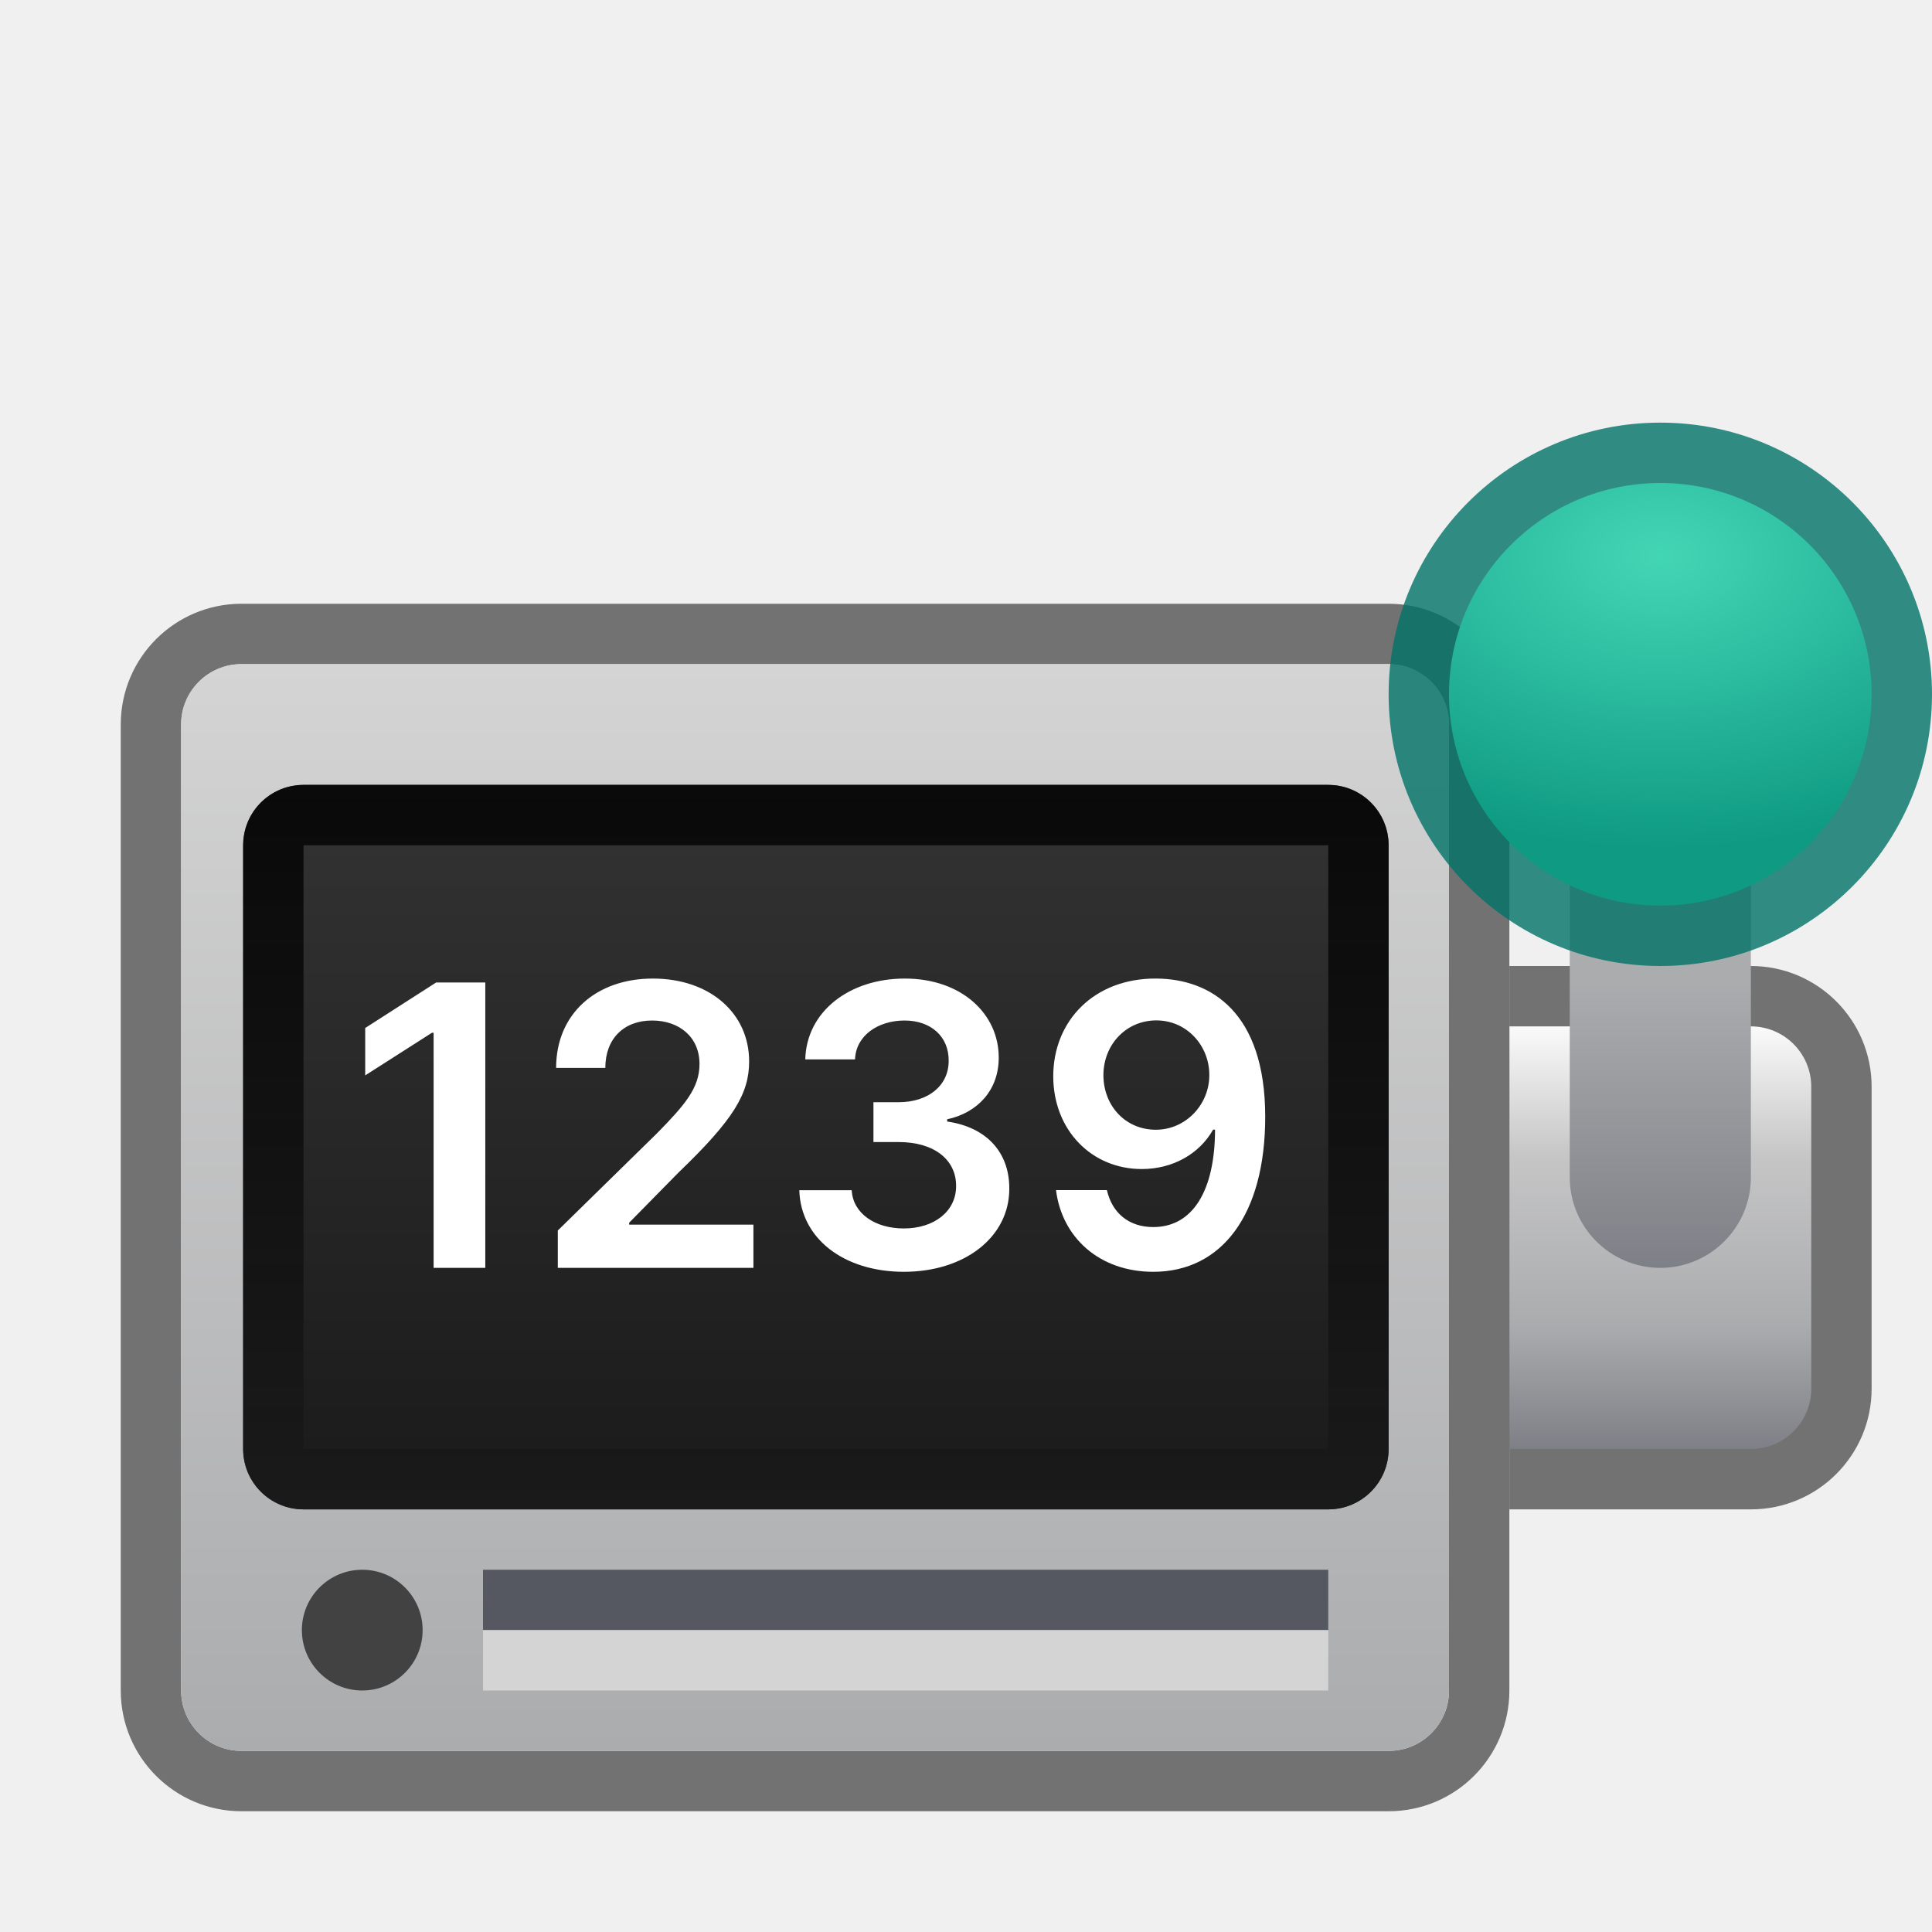
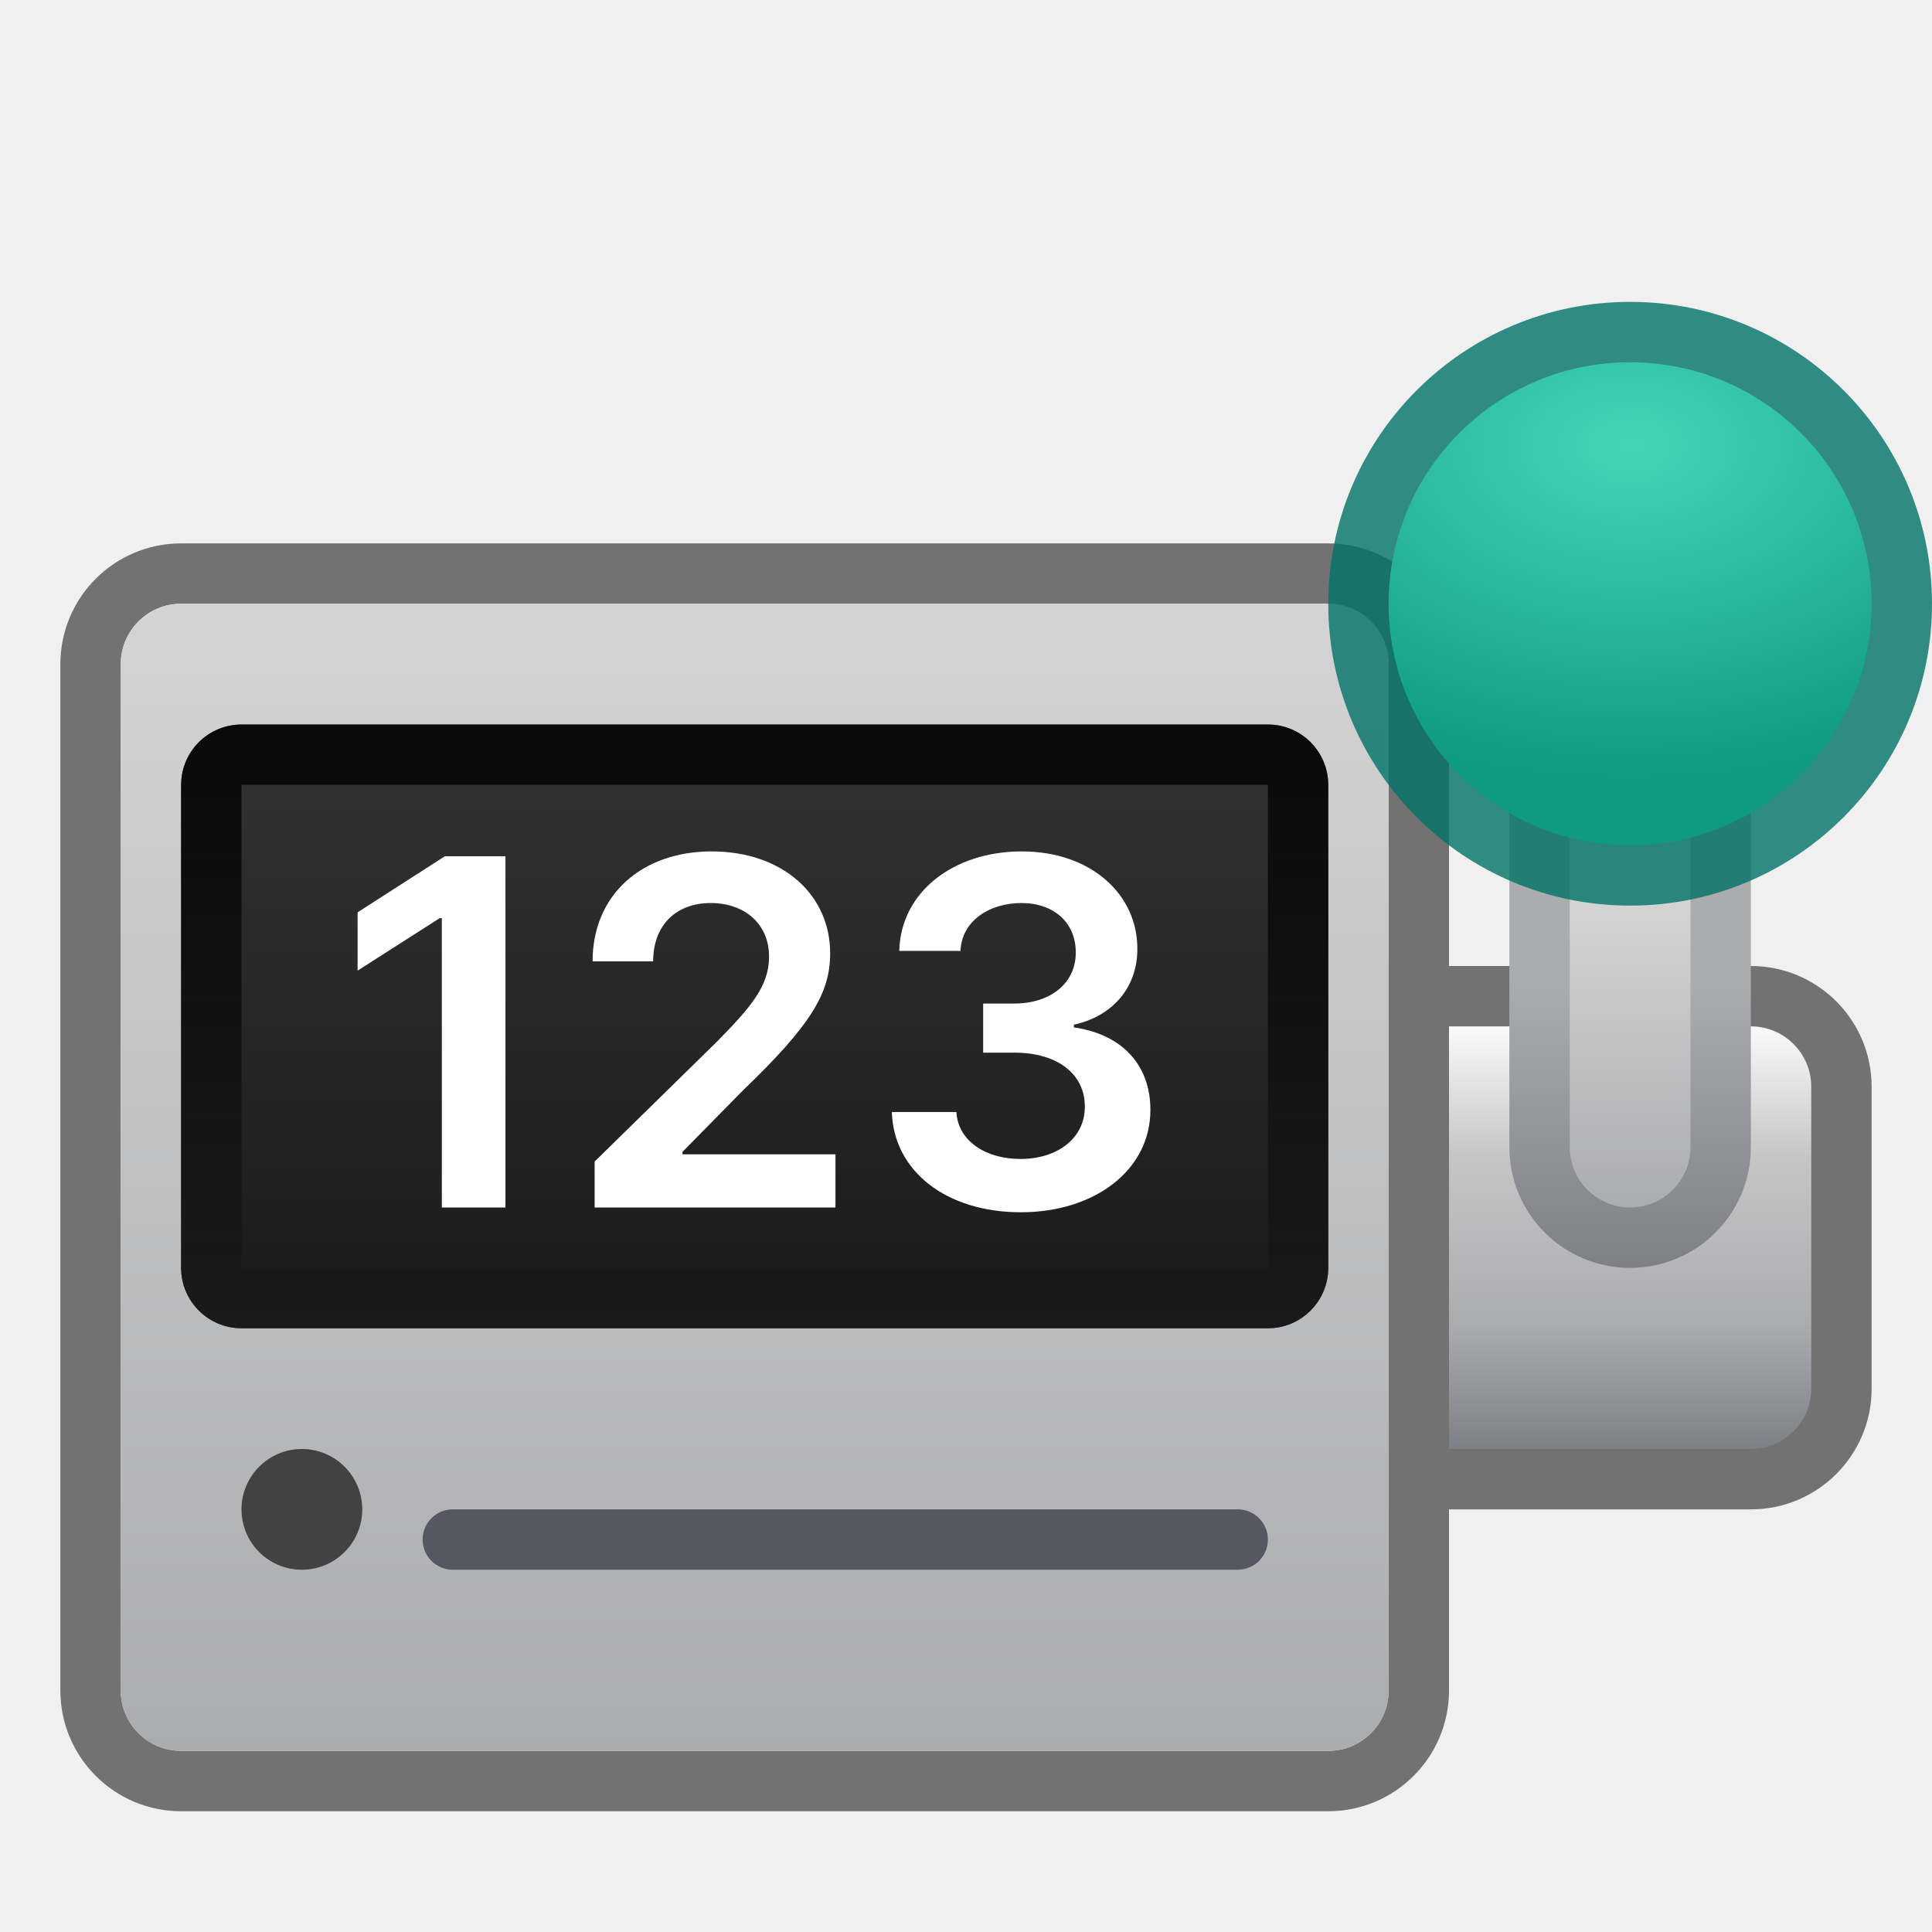
<svg xmlns="http://www.w3.org/2000/svg" width="32" height="32" viewBox="0 0 32 32" fill="none">
-   <path d="M25 16H29C30.105 16 31 16.895 31 18V23C31 24.105 30.105 25 29 25H25V16Z" fill="#535353" fill-opacity="0.8" />
-   <path d="M25 17H29C29.552 17 30 17.448 30 18V23C30 23.552 29.552 24 29 24H25V17Z" fill="url(#paint0_linear_1:31)" />
-   <rect x="2.5" y="10.5" width="22" height="19" rx="1.5" stroke="#535353" stroke-opacity="0.8" />
-   <rect x="3" y="11" width="21" height="18" rx="1" fill="url(#paint1_linear_1:31)" />
-   <rect x="4.027" y="13" width="18.973" height="12" rx="1" fill="url(#paint2_linear_1:31)" />
-   <rect x="4.527" y="13.5" width="17.973" height="11" rx="0.5" stroke="url(#paint3_linear_1:31)" stroke-opacity="0.9" />
-   <path d="M26 13H29V19.5C29 20.328 28.328 21 27.5 21C26.672 21 26 20.328 26 19.5V13Z" fill="url(#paint4_linear_1:31)" />
-   <circle cx="27.5" cy="11.5" r="4.5" fill="#007367" fill-opacity="0.8" />
-   <circle cx="27.5" cy="11.5" r="3.5" fill="url(#paint5_radial_1:31)" />
-   <circle cx="6" cy="27" r="1" fill="#424242" />
-   <path d="M8.038 16.273H7.224L6.049 17.027V17.812L7.154 17.106H7.182V21H8.038V16.273ZM9.239 21H12.479V20.284H10.421V20.252L11.235 19.424C12.154 18.542 12.408 18.112 12.408 17.579C12.408 16.788 11.764 16.208 10.813 16.208C9.876 16.208 9.211 16.79 9.211 17.688H10.026C10.026 17.205 10.331 16.903 10.801 16.903C11.252 16.903 11.586 17.178 11.586 17.623C11.586 18.018 11.346 18.299 10.88 18.773L9.239 20.381V21ZM14.972 21.065C15.983 21.065 16.72 20.485 16.717 19.687C16.72 19.096 16.35 18.671 15.688 18.576V18.539C16.2 18.429 16.544 18.048 16.542 17.517C16.544 16.797 15.93 16.208 14.986 16.208C14.068 16.208 13.357 16.755 13.338 17.547H14.162C14.176 17.15 14.545 16.903 14.982 16.903C15.422 16.903 15.716 17.171 15.713 17.568C15.716 17.981 15.374 18.256 14.885 18.256H14.467V18.916H14.885C15.482 18.916 15.838 19.216 15.836 19.643C15.838 20.061 15.476 20.347 14.97 20.347C14.495 20.347 14.128 20.1 14.107 19.714H13.239C13.262 20.513 13.975 21.065 14.972 21.065ZM19.151 16.208C18.126 16.201 17.445 16.905 17.445 17.828C17.447 18.72 18.082 19.363 18.911 19.363C19.421 19.363 19.864 19.116 20.093 18.71H20.125C20.123 19.721 19.756 20.324 19.102 20.324C18.694 20.324 18.419 20.088 18.334 19.712H17.491C17.588 20.494 18.207 21.065 19.102 21.065C20.236 21.065 20.958 20.118 20.956 18.491C20.954 16.769 20.058 16.213 19.151 16.208ZM19.153 16.901C19.659 16.901 20.03 17.321 20.03 17.803C20.033 18.292 19.642 18.712 19.144 18.712C18.641 18.712 18.278 18.316 18.276 17.81C18.276 17.302 18.652 16.901 19.153 16.901Z" fill="white" />
-   <rect x="8" y="26" width="14" height="1" fill="#555761" />
-   <rect x="8" y="27" width="14" height="1" fill="#D4D4D4" />
+   <path d="M24 16H29C30.105 16 31 16.895 31 18V23C31 24.105 30.105 25 29 25H24V16Z" fill="#535353" fill-opacity="0.8" />
+   <path d="M24 17H29C29.552 17 30 17.448 30 18V23C30 23.552 29.552 24 29 24H24V17Z" fill="url(#paint0_linear_1_31)" />
+   <rect x="1.5" y="9.5" width="22" height="20" rx="1.5" stroke="#535353" stroke-opacity="0.8" />
+   <rect x="2" y="10" width="21" height="19" rx="1" fill="url(#paint1_linear_1_31)" />
+   <rect x="3" y="12" width="19" height="10" rx="1" fill="url(#paint2_linear_1_31)" />
+   <rect x="3.5" y="12.5" width="18" height="9" rx="0.5" stroke="url(#paint3_linear_1_31)" stroke-opacity="0.9" />
+   <path d="M25 13H29V19C29 20.105 28.105 21 27 21V21C25.895 21 25 20.105 25 19V13Z" fill="url(#paint4_linear_1_31)" />
+   <circle cx="5" cy="25" r="1" fill="#424242" />
+   <path d="M8.372 14.182H7.369L5.923 15.111V16.077L7.284 15.207H7.318V20H8.372V14.182ZM9.849 20H13.838V19.119H11.304V19.079L12.306 18.06C13.437 16.974 13.75 16.446 13.75 15.79C13.75 14.815 12.957 14.102 11.787 14.102C10.633 14.102 9.815 14.818 9.815 15.923H10.818C10.818 15.329 11.193 14.957 11.772 14.957C12.326 14.957 12.738 15.296 12.738 15.844C12.738 16.329 12.443 16.676 11.869 17.259L9.849 19.239V20ZM16.906 20.079C18.15 20.079 19.056 19.366 19.054 18.384C19.056 17.656 18.602 17.134 17.787 17.017V16.972C18.417 16.835 18.841 16.366 18.838 15.713C18.841 14.827 18.085 14.102 16.923 14.102C15.792 14.102 14.917 14.776 14.895 15.75H15.909C15.926 15.261 16.38 14.957 16.917 14.957C17.46 14.957 17.821 15.287 17.818 15.776C17.821 16.284 17.4 16.622 16.798 16.622H16.284V17.435H16.798C17.534 17.435 17.971 17.804 17.968 18.329C17.971 18.844 17.525 19.196 16.903 19.196C16.318 19.196 15.866 18.892 15.841 18.418H14.772C14.801 19.401 15.679 20.079 16.906 20.079Z" fill="white" />
+   <rect x="7" y="25" width="14" height="1" rx="0.5" fill="#555761" />
+   <path d="M26 11H28V19C28 19.552 27.552 20 27 20V20C26.448 20 26 19.552 26 19V11Z" fill="url(#paint5_linear_1_31)" />
+   <circle cx="27" cy="10" r="5" fill="#007367" fill-opacity="0.8" />
+   <circle cx="27" cy="10" r="4" fill="url(#paint6_radial_1_31)" />
  <defs>
-     <linearGradient id="paint0_linear_1:31" x1="27.5" y1="17" x2="27.5" y2="24" gradientUnits="userSpaceOnUse">
+     <linearGradient id="paint0_linear_1_31" x1="27" y1="17" x2="27" y2="24" gradientUnits="userSpaceOnUse">
      <stop stop-color="#FAFAFA" />
      <stop offset="0.312" stop-color="#C5C5C6" />
      <stop offset="0.703" stop-color="#ABACAE" />
      <stop offset="1" stop-color="#7E8087" />
    </linearGradient>
-     <linearGradient id="paint1_linear_1:31" x1="13.5" y1="11" x2="13.5" y2="29" gradientUnits="userSpaceOnUse">
+     <linearGradient id="paint1_linear_1_31" x1="12.5" y1="10" x2="12.5" y2="29" gradientUnits="userSpaceOnUse">
      <stop stop-color="#D4D4D4" />
      <stop offset="1" stop-color="#ABACAE" />
    </linearGradient>
-     <linearGradient id="paint2_linear_1:31" x1="13.514" y1="13" x2="13.514" y2="25" gradientUnits="userSpaceOnUse">
+     <linearGradient id="paint2_linear_1_31" x1="12.5" y1="12" x2="12.5" y2="22" gradientUnits="userSpaceOnUse">
      <stop stop-color="#333333" />
      <stop offset="1" stop-color="#1A1A1A" />
    </linearGradient>
-     <linearGradient id="paint3_linear_1:31" x1="13.514" y1="13" x2="13.514" y2="25" gradientUnits="userSpaceOnUse">
+     <linearGradient id="paint3_linear_1_31" x1="12.5" y1="12" x2="12.5" y2="22" gradientUnits="userSpaceOnUse">
      <stop stop-opacity="0.9" />
      <stop offset="1" stop-color="#1A1A1A" stop-opacity="0.9" />
    </linearGradient>
-     <linearGradient id="paint4_linear_1:31" x1="27.5" y1="13" x2="27.5" y2="21" gradientUnits="userSpaceOnUse">
+     <linearGradient id="paint4_linear_1_31" x1="27" y1="13" x2="27" y2="21" gradientUnits="userSpaceOnUse">
      <stop offset="0.406" stop-color="#ABACAE" />
      <stop offset="1" stop-color="#7E8087" />
    </linearGradient>
-     <radialGradient id="paint5_radial_1:31" cx="0" cy="0" r="1" gradientUnits="userSpaceOnUse" gradientTransform="translate(27.5 9.21154) rotate(90) scale(4.84615 7.51358)">
+     <linearGradient id="paint5_linear_1_31" x1="27" y1="12.266" x2="27" y2="20" gradientUnits="userSpaceOnUse">
+       <stop offset="0.349" stop-color="#D4D4D4" />
+       <stop offset="1" stop-color="#ABACAE" />
+     </linearGradient>
+     <radialGradient id="paint6_radial_1_31" cx="0" cy="0" r="1" gradientUnits="userSpaceOnUse" gradientTransform="translate(27 7.38462) rotate(90) scale(5.53846 8.58695)">
      <stop stop-color="#43D6B5" />
      <stop offset="1" stop-color="#0E9A83" />
    </radialGradient>
  </defs>
</svg>
